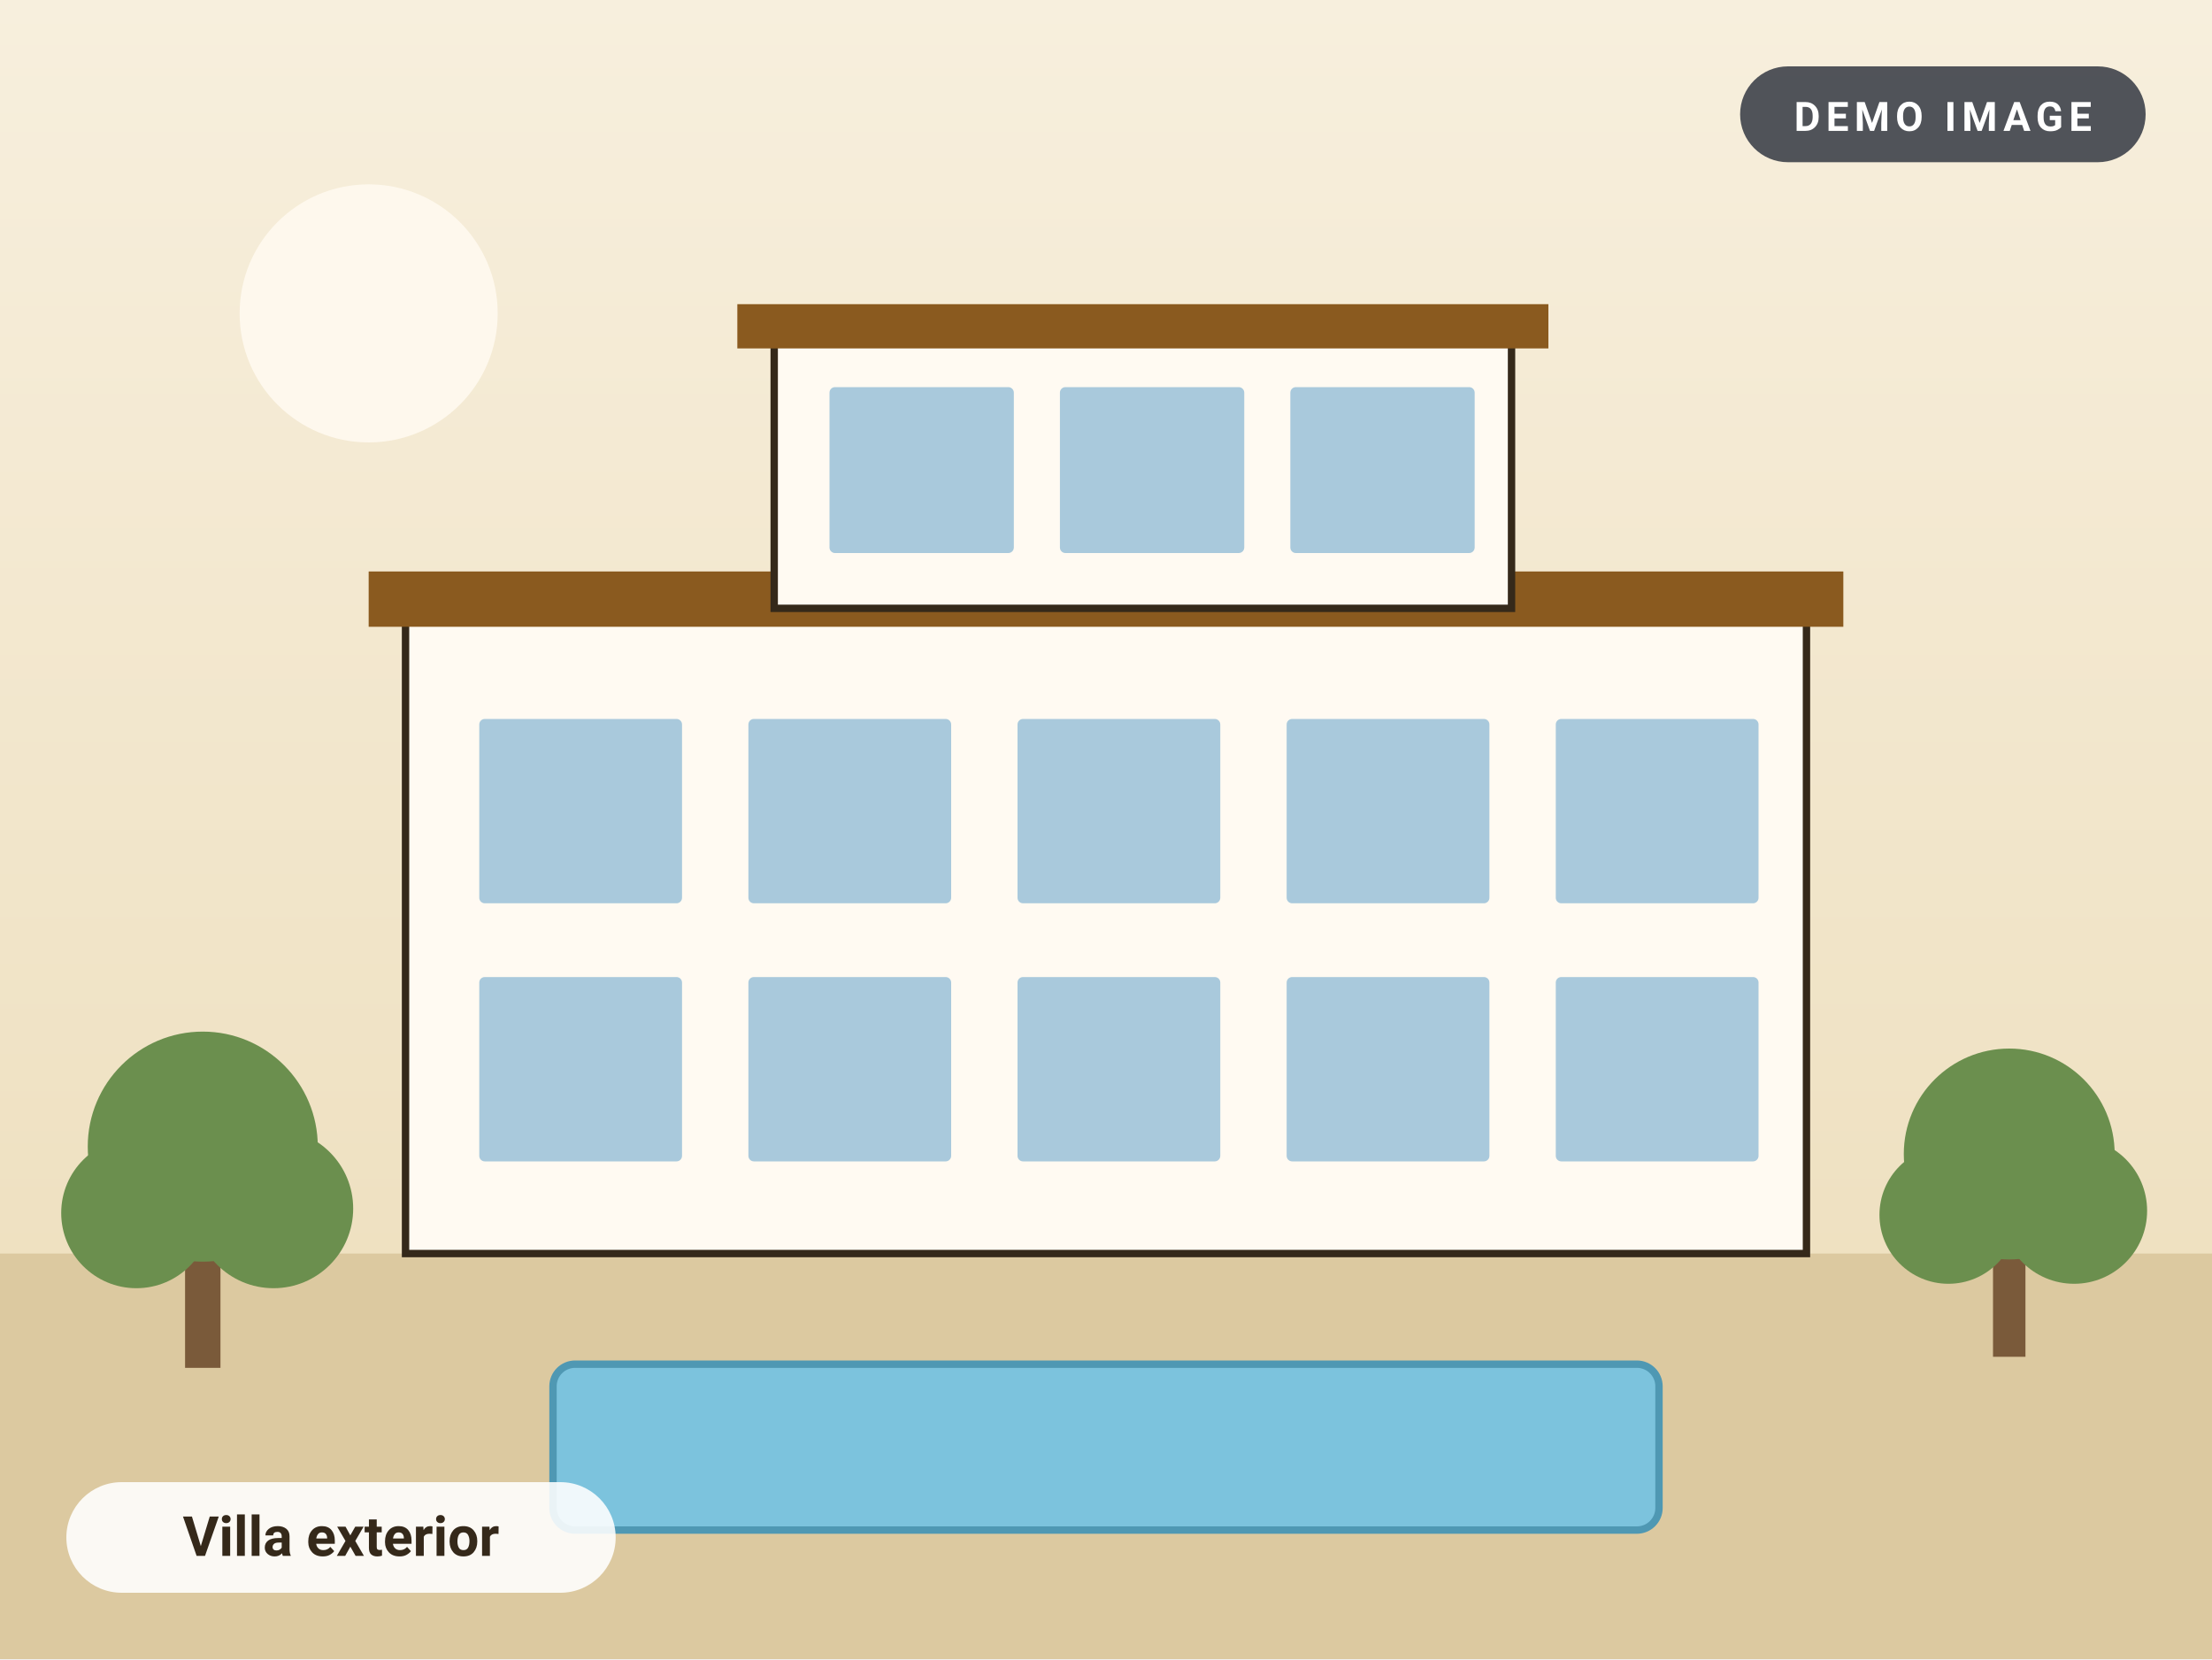
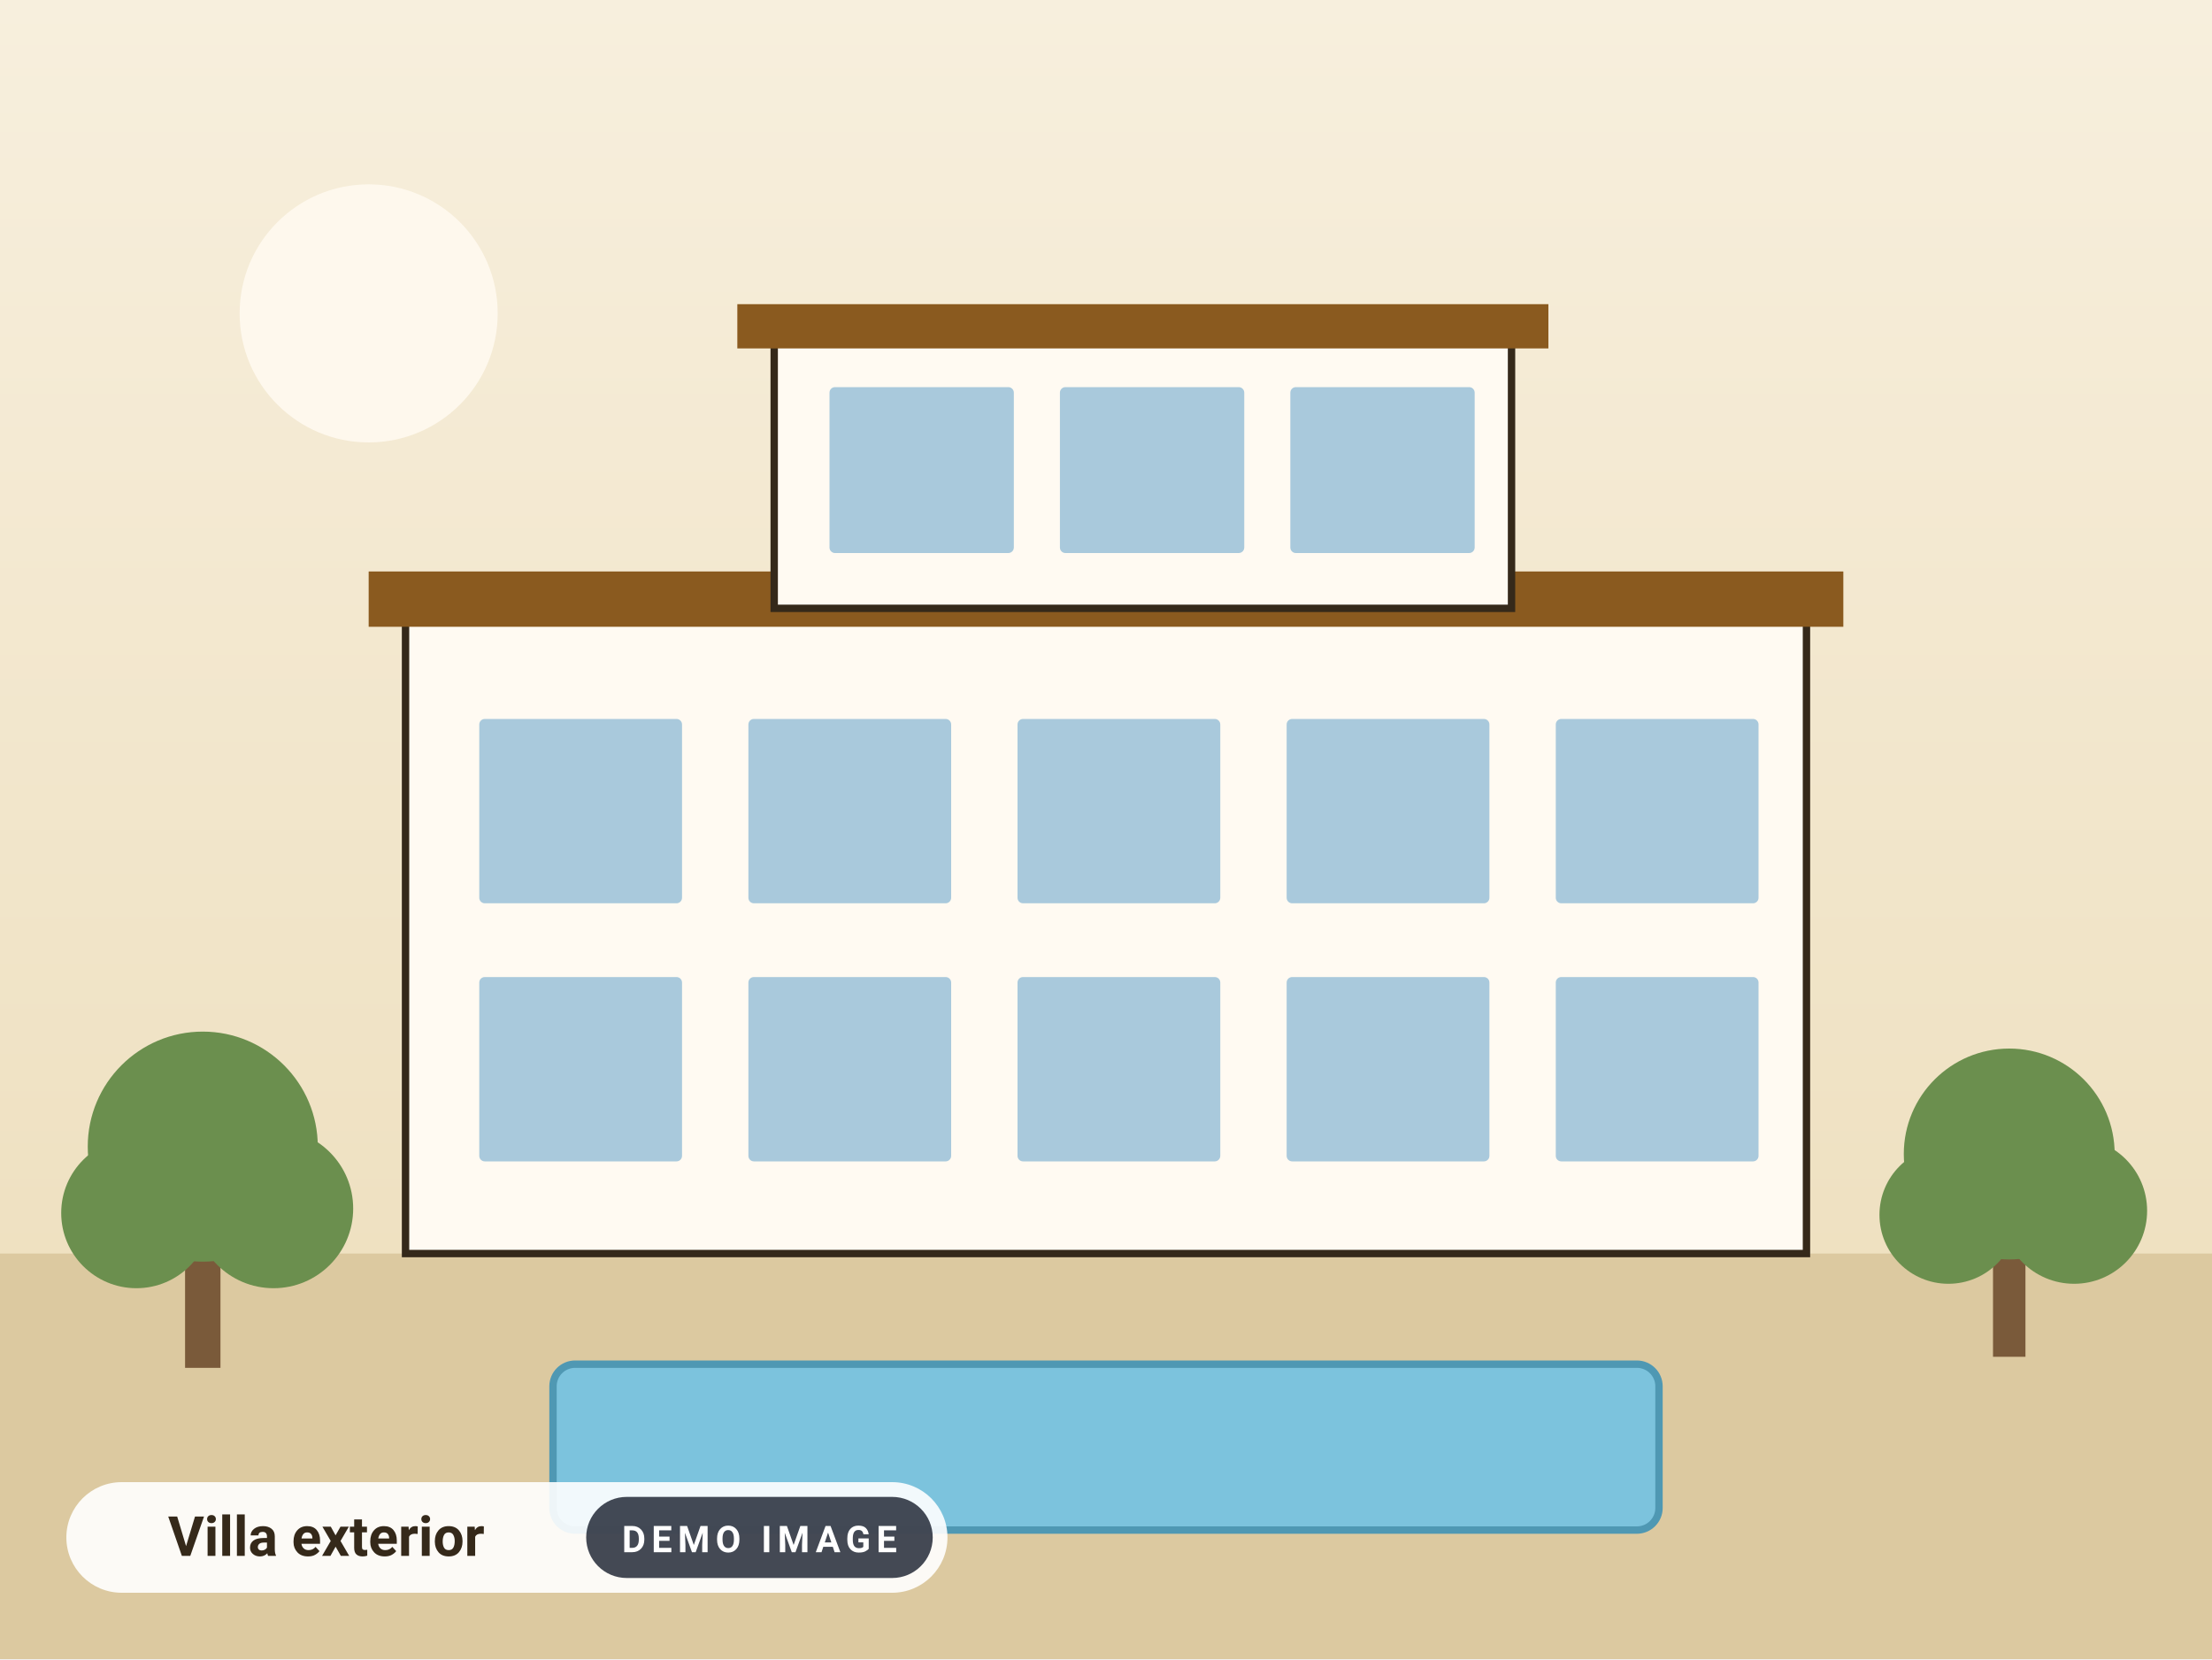
<svg xmlns="http://www.w3.org/2000/svg" viewBox="0 0 1200 900" width="1200" height="900" role="img" aria-label="Villa exterior (demo image)">
  <defs>
    <linearGradient id="bg" x1="0" y1="0" x2="0" y2="1">
      <stop offset="0" stop-color="#f7efdd" />
      <stop offset="1" stop-color="#ecdcb8" />
    </linearGradient>
  </defs>
  <rect width="1200" height="900" fill="url(#bg)" />
  <circle cx="200" cy="170" r="70" fill="#fffaf0" fill-opacity="0.9" />
  <rect x="0" y="680" width="1200" height="220" fill="#dcc9a0" />
  <rect x="220" y="330" width="760" height="350" fill="#fffaf2" stroke="#35291a" stroke-width="4" />
  <rect x="200" y="310" width="800" height="30" fill="#8a5a1f" />
  <rect x="420" y="180" width="400" height="150" fill="#fffaf2" stroke="#35291a" stroke-width="4" />
  <rect x="400" y="165" width="440" height="24" fill="#8a5a1f" />
  <rect x="450" y="210" width="100" height="90" rx="3" fill="#a9c9dc" />
  <rect x="575" y="210" width="100" height="90" rx="3" fill="#a9c9dc" />
  <rect x="700" y="210" width="100" height="90" rx="3" fill="#a9c9dc" />
  <rect x="260" y="390" width="110" height="100" rx="3" fill="#a9c9dc" />
  <rect x="406" y="390" width="110" height="100" rx="3" fill="#a9c9dc" />
  <rect x="552" y="390" width="110" height="100" rx="3" fill="#a9c9dc" />
  <rect x="698" y="390" width="110" height="100" rx="3" fill="#a9c9dc" />
  <rect x="844" y="390" width="110" height="100" rx="3" fill="#a9c9dc" />
  <rect x="260" y="530" width="110" height="100" rx="3" fill="#a9c9dc" />
  <rect x="406" y="530" width="110" height="100" rx="3" fill="#a9c9dc" />
  <rect x="552" y="530" width="110" height="100" rx="3" fill="#a9c9dc" />
  <rect x="698" y="530" width="110" height="100" rx="3" fill="#a9c9dc" />
  <rect x="844" y="530" width="110" height="100" rx="3" fill="#a9c9dc" />
  <rect x="300" y="740" width="600" height="90" rx="12" fill="#7cc3dd" stroke="#4f98b3" stroke-width="4" />
  <g transform="translate(110 670) scale(1.2)">
    <rect x="-8" y="-10" width="16" height="70" fill="#7a5a3a" />
    <circle cx="0" cy="-40" r="52" fill="#6b8f4e" />
    <circle cx="-30" cy="-10" r="34" fill="#6b8f4e" />
    <circle cx="32" cy="-12" r="36" fill="#6b8f4e" />
  </g>
  <g transform="translate(1090 670) scale(1.1)">
    <rect x="-8" y="-10" width="16" height="70" fill="#7a5a3a" />
    <circle cx="0" cy="-40" r="52" fill="#6b8f4e" />
    <circle cx="-30" cy="-10" r="34" fill="#6b8f4e" />
    <circle cx="32" cy="-12" r="36" fill="#6b8f4e" />
  </g>
  <g font-family="system-ui, -apple-system, Segoe UI, Roboto, sans-serif">
-     <rect x="36" y="804" width="298" height="60" rx="30" fill="#ffffff" fill-opacity="0.88" />
-     <text x="185" y="844" text-anchor="middle" font-size="30" font-weight="600" fill="#35291a">Villa exterior</text>
-     <rect x="944" y="36" width="220" height="52" rx="26" fill="#111827" fill-opacity="0.72" />
-     <text x="1054" y="71" text-anchor="middle" font-size="22" font-weight="700" letter-spacing="3" fill="#ffffff">DEMO IMAGE</text>
+     <rect x="36" y="804" width="478" height="60" rx="30" fill="#ffffff" fill-opacity="0.9" />
+     <text x="177" y="844" text-anchor="middle" font-size="30" font-weight="600" fill="#35291a">Villa exterior</text>
+     <rect x="318" y="812" width="188" height="44" rx="22" fill="#111827" fill-opacity="0.78" />
+     <text x="412" y="842" text-anchor="middle" font-size="20" font-weight="700" letter-spacing="3" fill="#ffffff">DEMO IMAGE</text>
  </g>
</svg>
